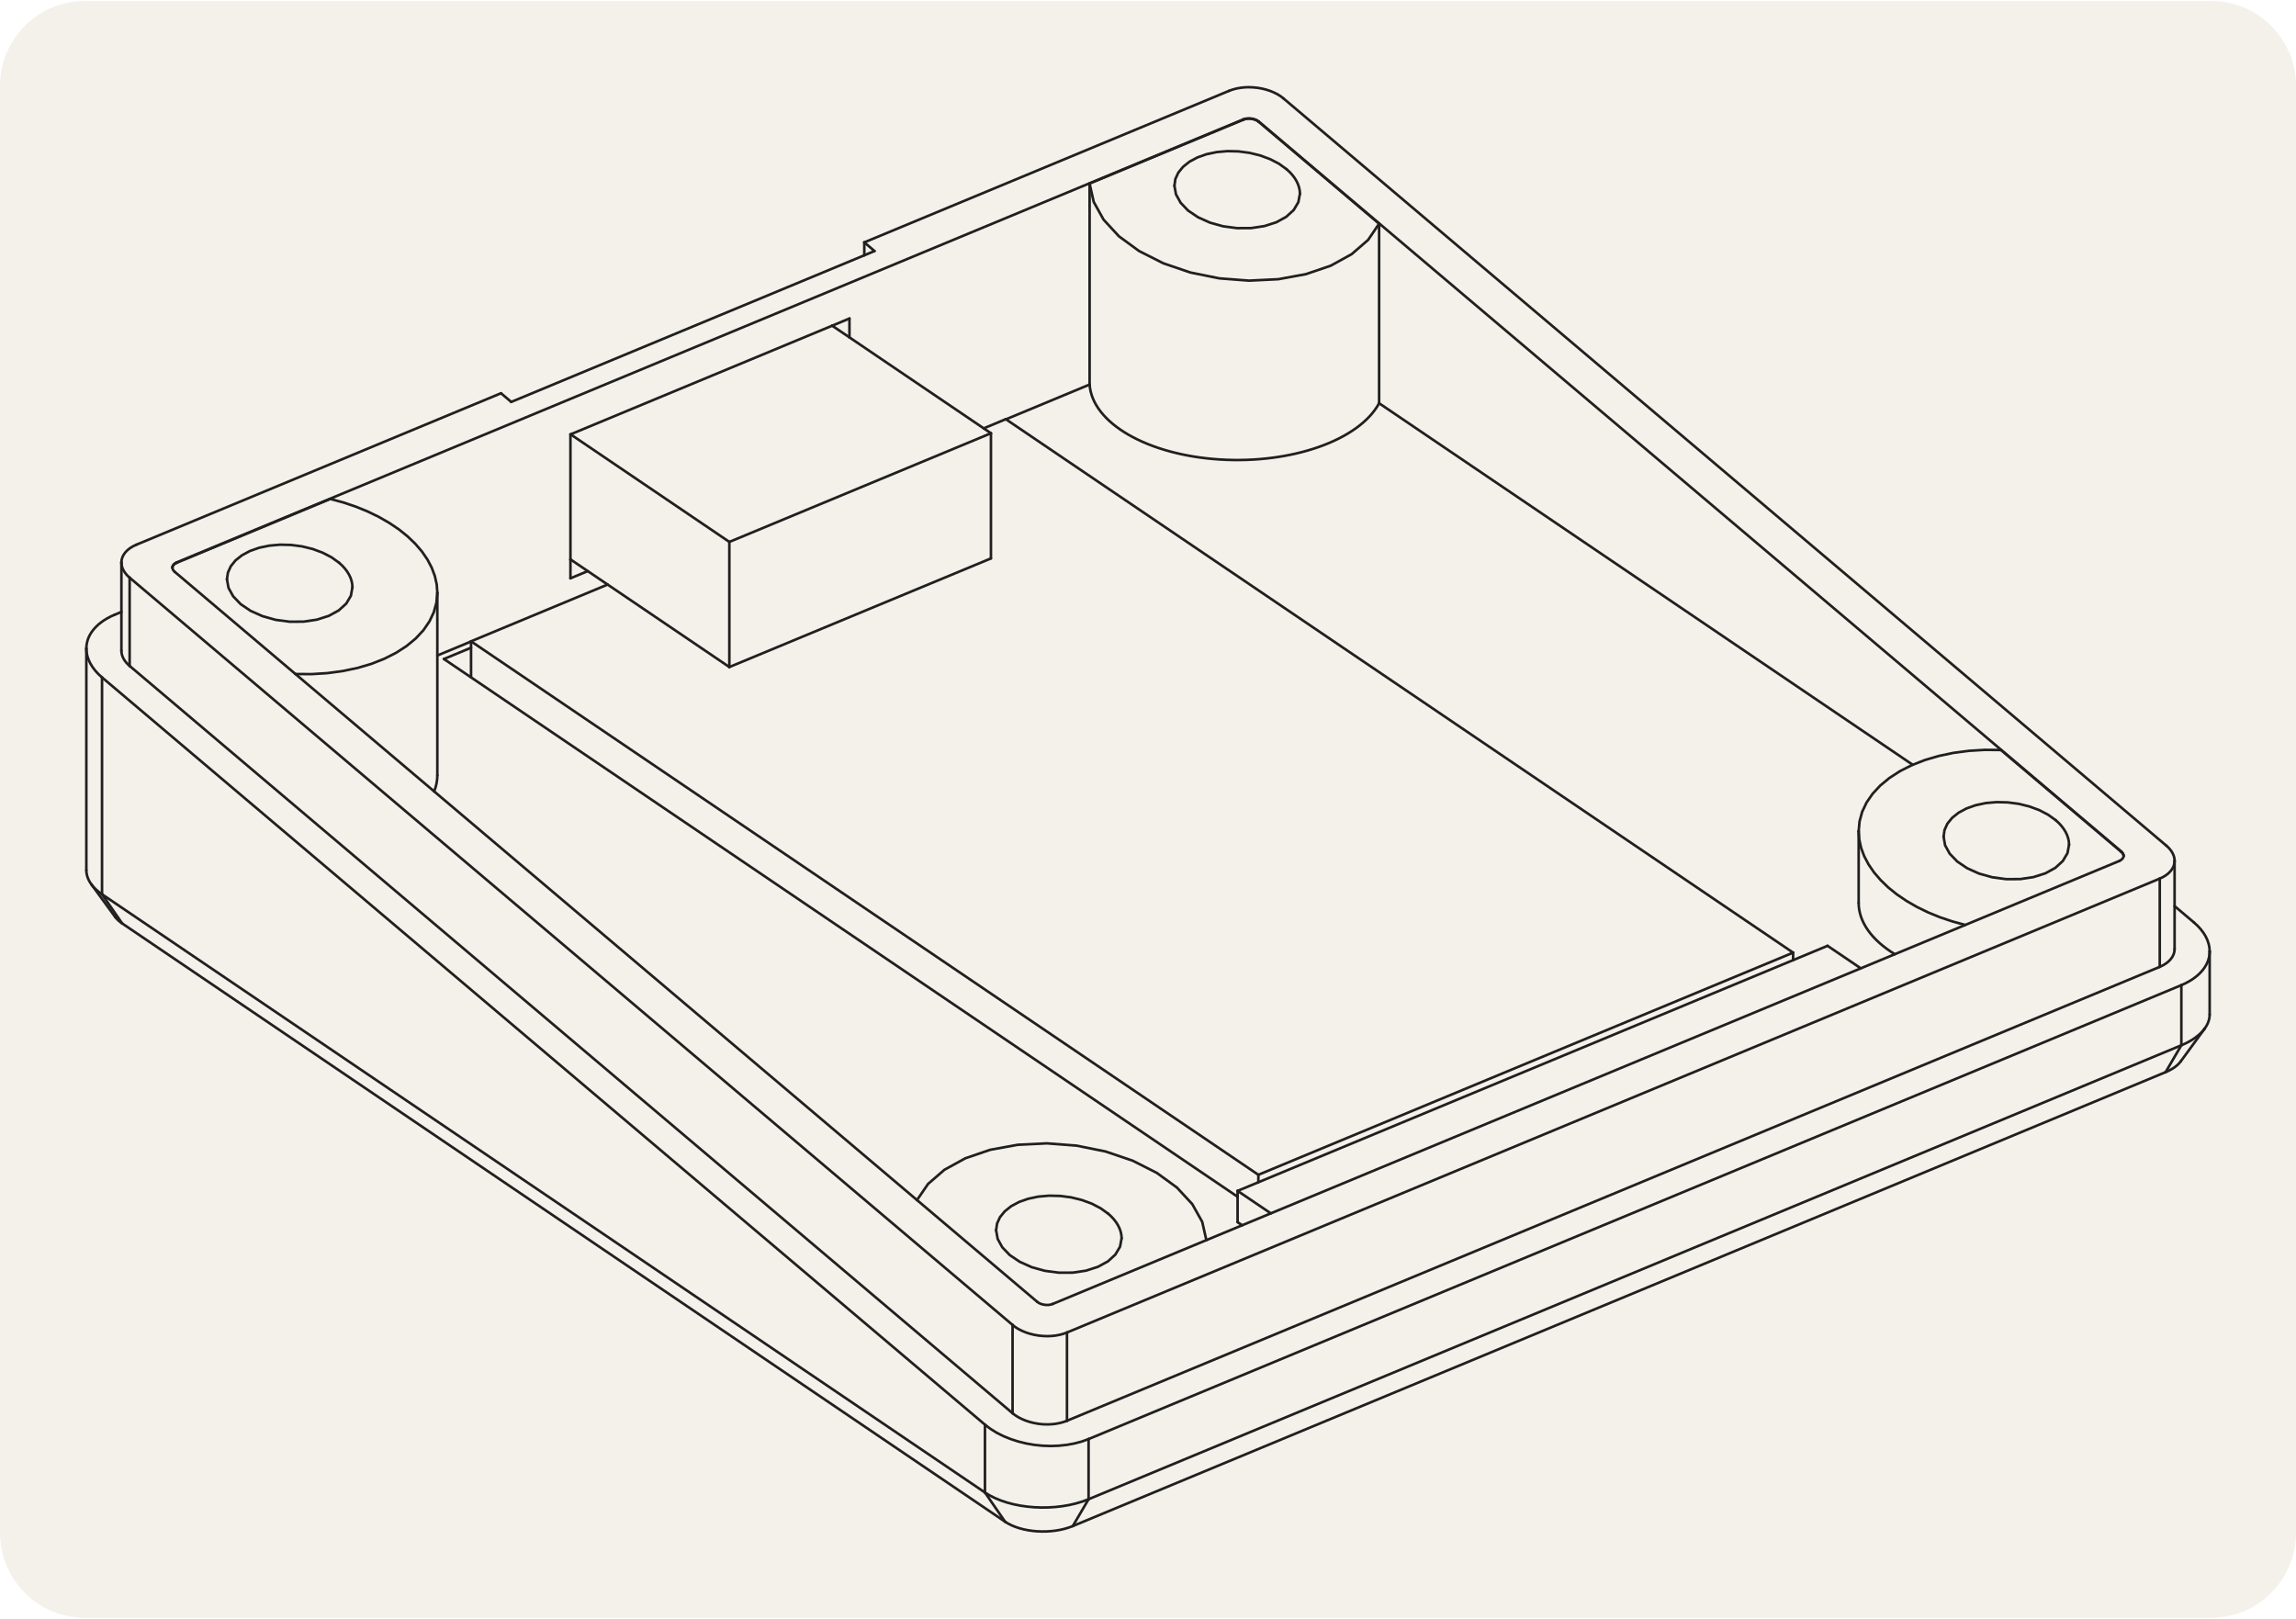
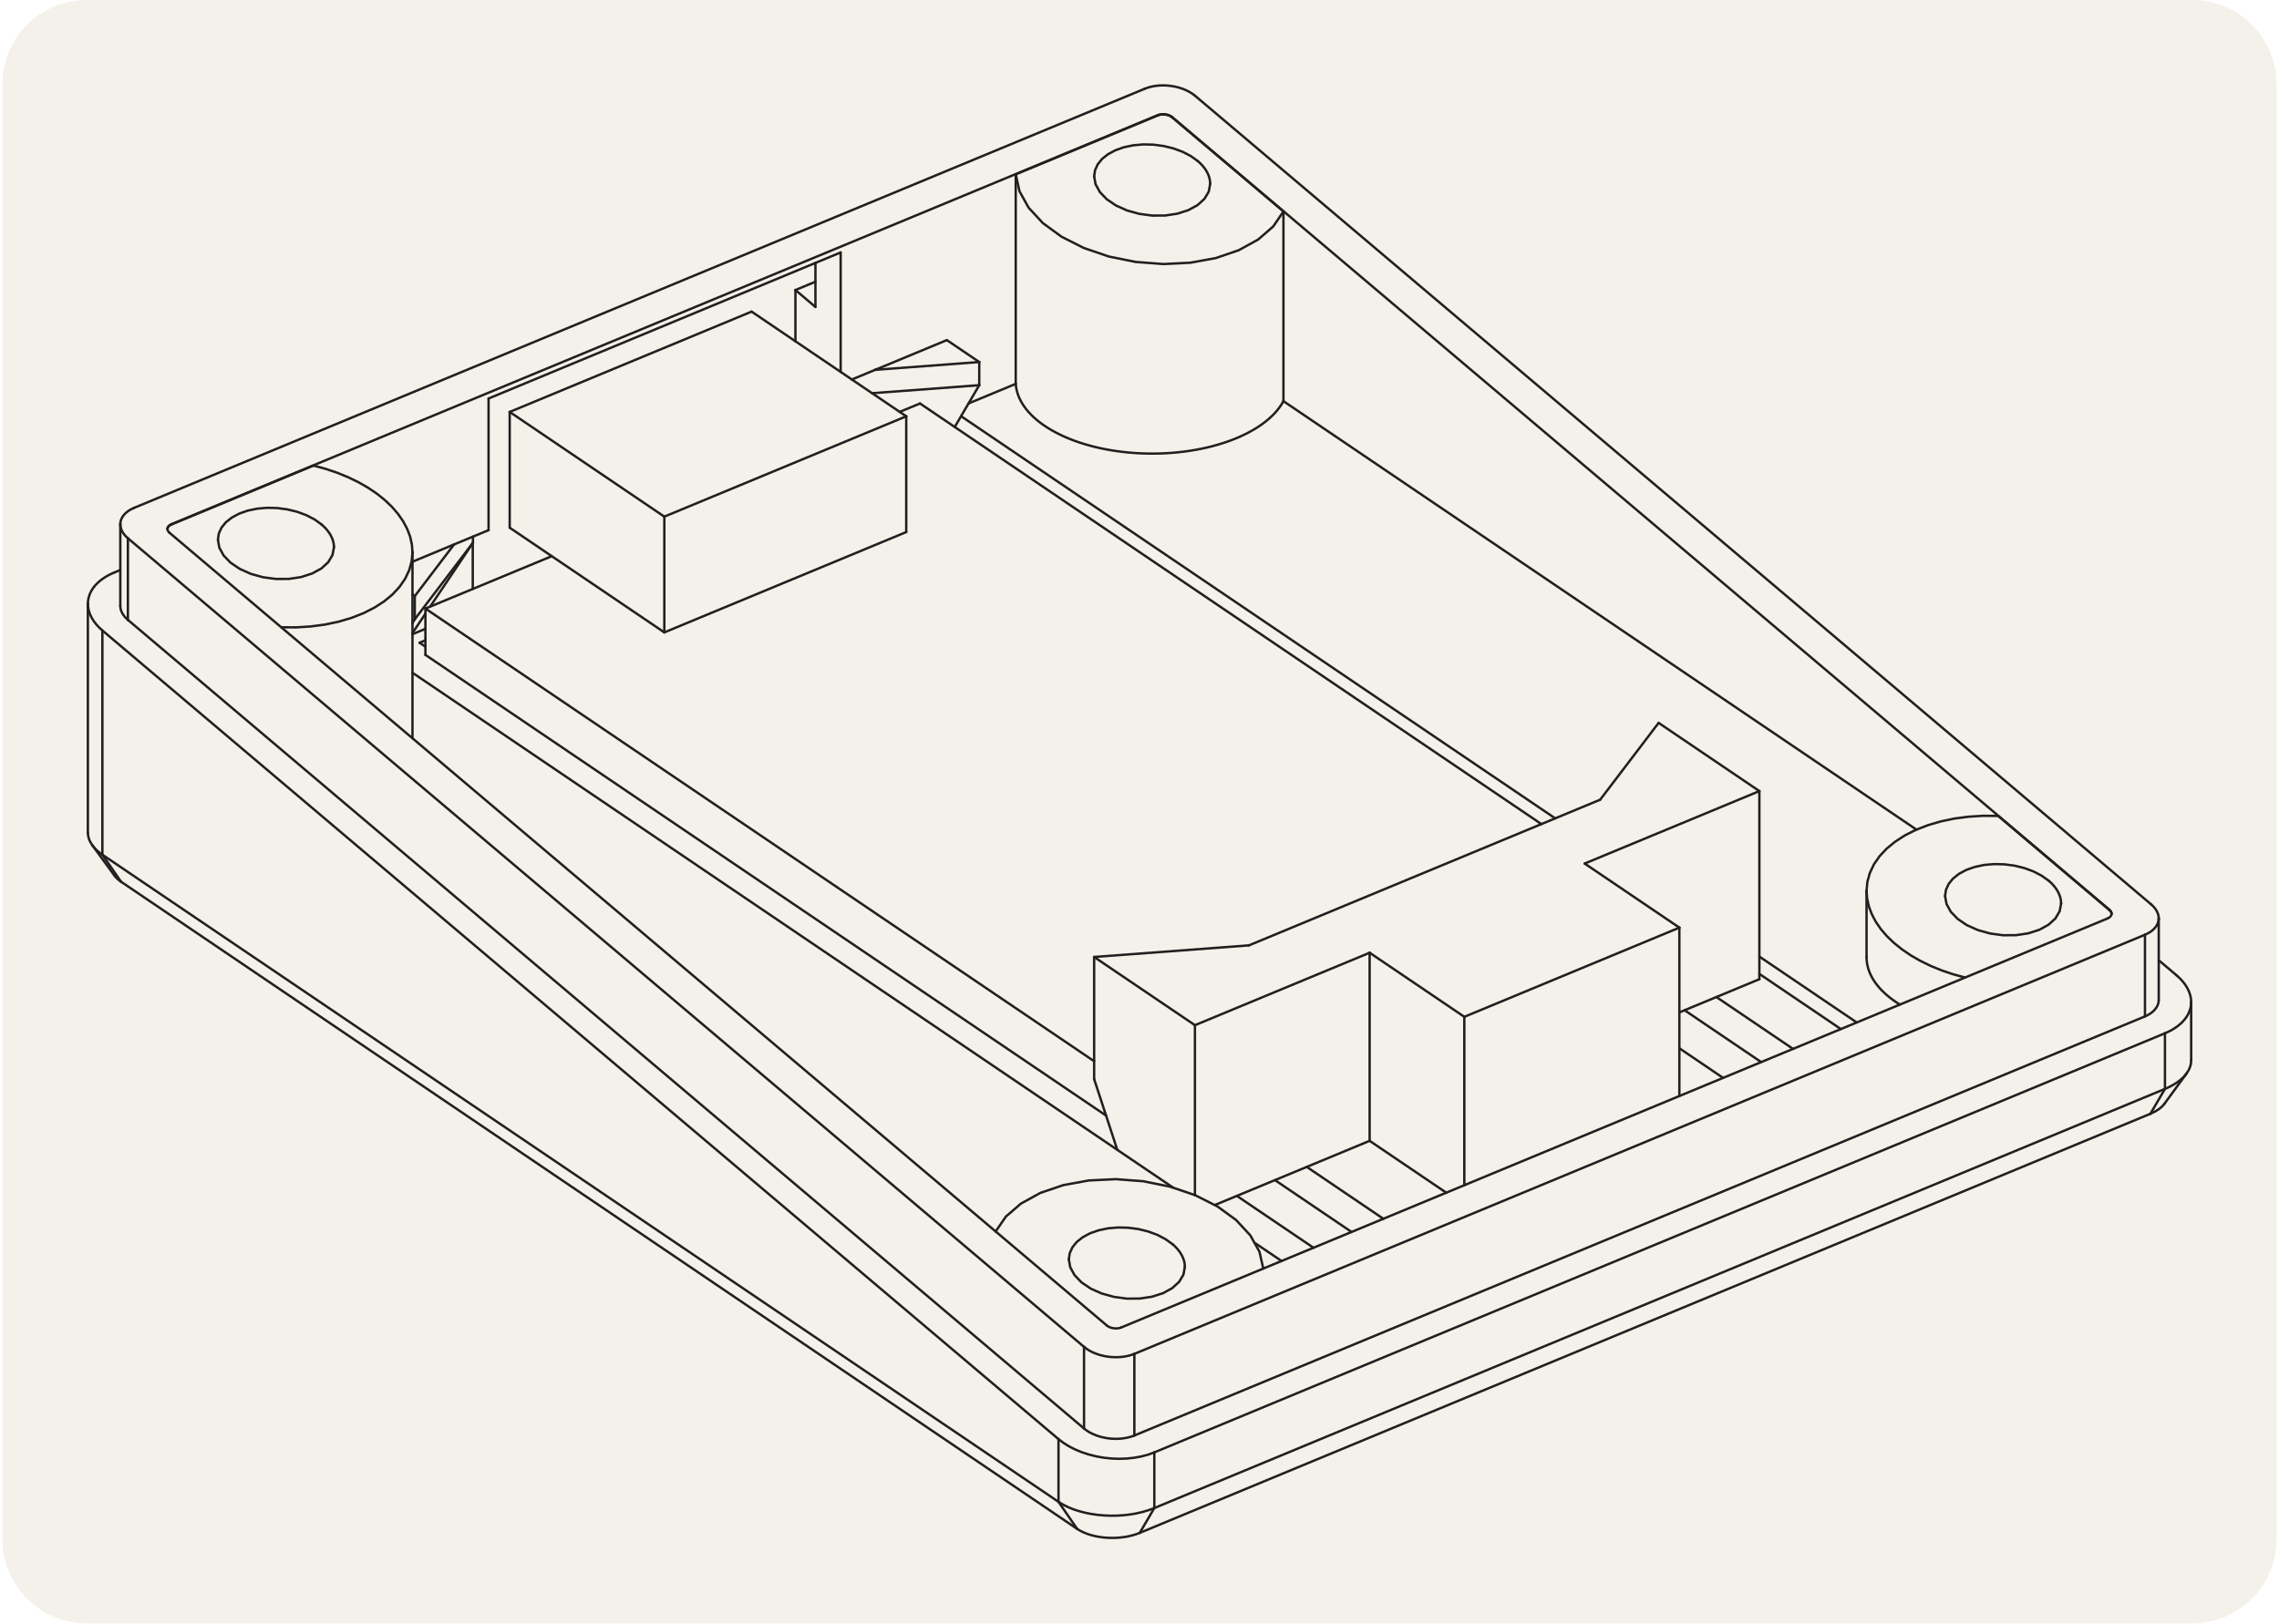
- <svg xmlns="http://www.w3.org/2000/svg" width="373px" height="263px" viewBox="-30.128 -22.723 62.202 43.809" version="1.1">
-   <rect x="-30.128" y="-22.723" width="62.202" height="43.809" rx="2.304" fill="#f4f1ea" />
+ <svg xmlns="http://www.w3.org/2000/svg" width="400px" height="285px" viewBox="-32.306 -24.75 66.624 47.571" version="1.1">
+   <rect x="-32.306" y="-24.75" width="66.624" height="47.571" rx="2.468" fill="#f4f1ea" />
  <g transform="scale(1,-1)" stroke-linecap="round">
    <g fill="none" stroke="rgb(32,32,32)" stroke-width="0.07" id="visible">
-       <line x1="-0.637" y1="-17.872" x2="28.968" y2="-5.573" />
-       <line x1="-0.637" y1="-16.242" x2="28.968" y2="-3.944" />
-       <path d="M 28.968,-5.573 A 2.0,1.061 1.8761031566954397e-15 0,1 29.6,-5.121" />
-       <path d="M 29.6,-5.121 A 2.0,1.061 1.8761031566954397e-15 0,1 29.735,-4.738" />
-       <path d="M 28.968,-3.944 Q 29.018,-3.921 29.068,-3.899 Q 29.163,-3.852 29.249,-3.798 Q 29.332,-3.742 29.405,-3.681 Q 29.475,-3.619 29.533,-3.552 Q 29.56,-3.517 29.586,-3.483 Q 29.609,-3.447 29.631,-3.411 Q 29.65,-3.375 29.669,-3.338 Q 29.683,-3.3 29.698,-3.262 Q 29.708,-3.224 29.719,-3.185 Q 29.725,-3.146 29.731,-3.107 Q 29.733,-3.068 29.735,-3.028" />
-       <path d="M 29.735,-3.028 C 29.736,-2.757 29.584,-2.477 29.31,-2.246" />
-       <line x1="-1.064" y1="-18.599" x2="28.541" y2="-6.301" />
-       <line x1="-27.364" y1="4.394" x2="-3.444" y2="-15.852" />
-       <path d="M -27.022,6.092 Q -27.072,6.07 -27.122,6.048 Q -27.217,6 -27.303,5.946 Q -27.386,5.891 -27.459,5.83 Q -27.529,5.767 -27.587,5.7 Q -27.614,5.666 -27.64,5.631 Q -27.663,5.596 -27.685,5.56 Q -27.704,5.523 -27.723,5.486 Q -27.737,5.449 -27.752,5.411 Q -27.762,5.372 -27.772,5.334 Q -27.779,5.295 -27.785,5.256 Q -27.787,5.216 -27.789,5.177" />
-       <path d="M -27.789,5.177 C -27.79,4.905 -27.638,4.625 -27.364,4.394" />
-       <line x1="-26.839" y1="6.168" x2="-27.022" y2="6.092" />
-       <path d="M -26.839,5.116 C -26.839,4.973 -26.76,4.826 -26.616,4.705" />
-       <line x1="-2.696" y1="-15.542" x2="-26.616" y2="4.705" />
-       <path d="M -2.696,-15.542 L -2.619,-15.601 L -2.532,-15.655 L -2.436,-15.703 L -2.334,-15.745 L -2.225,-15.78 L -2.112,-15.808 L -1.997,-15.828 L -1.879,-15.841 L -1.761,-15.845 L -1.645,-15.841 L -1.532,-15.829 L -1.423,-15.809 L -1.319,-15.781 L -1.222,-15.746" />
-       <line x1="28.383" y1="-3.448" x2="-1.222" y2="-15.746" />
-       <path d="M 28.383,-3.448 C 28.634,-3.344 28.787,-3.162 28.785,-2.967" />
-       <line x1="29.31" y1="-2.246" x2="28.785" y2="-1.802" />
-       <path d="M -3.444,-15.852 L -3.296,-15.965 L -3.131,-16.068 L -2.949,-16.16 L -2.753,-16.24 L -2.547,-16.307 L -2.332,-16.36 L -2.111,-16.399 L -1.887,-16.422 L -1.663,-16.43 L -1.442,-16.422 L -1.226,-16.399 L -1.018,-16.361 L -0.821,-16.309 L -0.637,-16.242" />
-       <path d="M -3.444,-17.69 A 2.0,1.061 1.8761031566954397e-15 0,1 -0.637,-17.872" />
-       <path d="M 28.541,-6.301 A 1.307,0.694 1.8761031566954397e-15 0,1 28.954,-6.006" />
-       <path d="M -2.899,-18.481 A 1.307,0.694 1.8761031566954397e-15 0,1 -1.064,-18.599" />
-       <line x1="-26.818" y1="-2.272" x2="-2.899" y2="-18.481" />
-       <path d="M -27.008,-2.096 A 1.307,0.694 1.8761031566954397e-15 0,1 -26.818,-2.272" />
-       <line x1="-27.364" y1="-1.482" x2="-3.444" y2="-17.69" />
-       <path d="M -27.789,-0.828 A 2.0,1.061 1.8761031566954397e-15 0,1 -27.654,-1.211" />
-       <path d="M -27.654,-1.211 A 2.0,1.061 1.8761031566954397e-15 0,1 -27.364,-1.482" />
-       <line x1="-16.278" y1="11.858" x2="-16.555" y2="12.093" />
-       <line x1="-16.555" y1="12.093" x2="-26.437" y2="7.988" />
-       <path d="M -26.437,7.988 C -26.688,7.884 -26.84,7.702 -26.839,7.507" />
-       <path d="M -26.839,7.507 C -26.839,7.365 -26.76,7.218 -26.616,7.096" />
-       <line x1="-26.616" y1="7.096" x2="-2.696" y2="-13.15" />
-       <path d="M -2.696,-13.15 L -2.619,-13.21 L -2.532,-13.264 L -2.436,-13.312 L -2.334,-13.354 L -2.225,-13.389 L -2.112,-13.417 L -1.997,-13.437 L -1.879,-13.449 L -1.761,-13.454 L -1.645,-13.45 L -1.532,-13.438 L -1.423,-13.418 L -1.319,-13.39 L -1.222,-13.355" />
-       <line x1="-1.222" y1="-13.355" x2="28.383" y2="-1.057" />
-       <path d="M 28.383,-1.057 C 28.634,-0.953 28.787,-0.771 28.785,-0.576" />
-       <path d="M 28.785,-0.576 C 28.786,-0.434 28.706,-0.287 28.562,-0.165" />
-       <line x1="28.562" y1="-0.165" x2="4.643" y2="20.081" />
-       <path d="M 4.643,20.081 L 4.565,20.141 L 4.478,20.195 L 4.382,20.243 L 4.28,20.285 L 4.171,20.32 L 4.059,20.348 L 3.943,20.368 L 3.825,20.38 L 3.708,20.385 L 3.591,20.381 L 3.478,20.369 L 3.369,20.349 L 3.265,20.321 L 3.168,20.286" />
-       <line x1="-6.713" y1="15.831" x2="-6.713" y2="16.181" />
-       <line x1="3.168" y1="20.286" x2="-6.713" y2="16.181" />
-       <line x1="-6.436" y1="15.946" x2="-6.713" y2="16.181" />
-       <line x1="-6.436" y1="15.946" x2="-16.278" y2="11.858" />
-       <line x1="-14.667" y1="7.587" x2="-14.674" y2="7.585" />
-       <line x1="-7.577" y1="13.919" x2="-7.577" y2="13.926" />
-       <line x1="-1.608" y1="-12.581" x2="27.289" y2="-0.578" />
-       <path d="M -2.029,-12.523 C -1.933,-12.608 -1.732,-12.636 -1.608,-12.581" />
-       <path d="M 27.289,-0.578 C 27.36,-0.548 27.404,-0.496 27.404,-0.44" />
-       <path d="M 27.404,-0.44 Q 27.403,-0.377 27.34,-0.323" />
-       <line x1="-25.394" y1="7.254" x2="-2.029" y2="-12.523" />
-       <line x1="27.34" y1="-0.323" x2="3.975" y2="19.454" />
-       <path d="M -25.342,7.509 C -25.414,7.479 -25.458,7.427 -25.457,7.371" />
-       <path d="M -25.457,7.371 Q -25.456,7.308 -25.394,7.254" />
-       <path d="M 3.975,19.454 C 3.879,19.539 3.678,19.567 3.554,19.512" />
-       <line x1="3.554" y1="19.512" x2="-25.342" y2="7.509" />
-       <line x1="-14.674" y1="7.079" x2="-14.674" y2="10.978" />
-       <line x1="-14.205" y1="7.274" x2="-14.674" y2="7.079" />
-       <line x1="-7.115" y1="14.118" x2="-14.674" y2="10.978" />
-       <line x1="-7.115" y1="13.606" x2="-7.115" y2="14.118" />
-       <line x1="27.34" y1="-0.323" x2="27.34" y2="-0.332" />
-       <path d="M 27.404,-0.445 Q 27.4,-0.384 27.34,-0.332" />
-       <line x1="27.34" y1="-0.332" x2="24.081" y2="2.427" />
-       <line x1="21.69" y1="2.027" x2="7.234" y2="11.822" />
-       <line x1="7.234" y1="11.822" x2="7.234" y2="16.687" />
-       <line x1="7.234" y1="16.687" x2="3.975" y2="19.446" />
-       <line x1="3.975" y1="19.454" x2="3.975" y2="19.446" />
-       <path d="M -25.342,7.5 C -25.412,7.471 -25.456,7.421 -25.457,7.367" />
-       <line x1="-25.342" y1="7.509" x2="-25.342" y2="7.5" />
-       <line x1="3.554" y1="19.512" x2="3.554" y2="19.504" />
-       <path d="M 3.975,19.446 C 3.879,19.53 3.678,19.558 3.554,19.504" />
-       <line x1="3.554" y1="19.504" x2="-0.609" y2="17.775" />
-       <line x1="-0.609" y1="12.329" x2="-0.609" y2="17.775" />
-       <line x1="-21.18" y1="9.229" x2="-25.342" y2="7.5" />
-       <line x1="-0.609" y1="12.329" x2="-2.875" y2="11.387" />
-       <line x1="-17.367" y1="5.367" x2="-18.28" y2="4.988" />
-       <path d="M -0.104,-10.137 L -0.309,-9.99 L -0.55,-9.864 L -0.819,-9.765 L -1.107,-9.694 L -1.405,-9.655 L -1.705,-9.648 L -1.997,-9.673 L -2.271,-9.731 L -2.519,-9.818 L -2.734,-9.933 L -2.908,-10.072 L -3.037,-10.23 L -3.116,-10.403 L -3.142,-10.584" />
-       <path d="M -3.142,-10.584 L -3.1,-10.819 L -2.974,-11.047 L -2.772,-11.257 L -2.502,-11.439 L -2.18,-11.584 L -1.821,-11.684 L -1.442,-11.734 L -1.064,-11.733 L -0.705,-11.679 L -0.383,-11.575 L -0.113,-11.428 L 0.089,-11.243 L 0.215,-11.031 L 0.258,-10.802" />
-       <path d="M 0.258,-10.802 C 0.258,-10.572 0.129,-10.334 -0.104,-10.137" />
-       <path d="M 25.564,0.526 L 25.359,0.673 L 25.118,0.799 L 24.849,0.898 L 24.561,0.969 L 24.263,1.008 L 23.963,1.015 L 23.671,0.99 L 23.397,0.932 L 23.149,0.844 L 22.934,0.729 L 22.76,0.591 L 22.631,0.433 L 22.552,0.26 L 22.526,0.079" />
-       <path d="M 22.526,0.079 L 22.568,-0.156 L 22.694,-0.384 L 22.897,-0.594 L 23.166,-0.776 L 23.488,-0.921 L 23.847,-1.021 L 24.226,-1.072 L 24.604,-1.07 L 24.963,-1.016 L 25.286,-0.913 L 25.555,-0.765 L 25.757,-0.58 L 25.883,-0.368 L 25.926,-0.139" />
-       <path d="M 25.926,-0.139 C 25.926,0.091 25.797,0.329 25.564,0.526" />
-       <path d="M -20.941,7.5 L -21.146,7.648 L -21.387,7.773 L -21.656,7.873 L -21.944,7.944 L -22.243,7.983 L -22.542,7.99 L -22.834,7.964 L -23.108,7.907 L -23.357,7.819 L -23.571,7.704 L -23.746,7.566 L -23.874,7.408 L -23.953,7.235 L -23.98,7.053" />
-       <path d="M -23.98,7.053 L -23.937,6.819 L -23.811,6.591 L -23.609,6.38 L -23.34,6.198 L -23.017,6.054 L -22.658,5.953 L -22.28,5.903 L -21.901,5.905 L -21.542,5.959 L -21.22,6.062 L -20.95,6.21 L -20.748,6.394 L -20.622,6.606 L -20.58,6.835" />
-       <path d="M -20.58,6.835 C -20.579,7.066 -20.709,7.304 -20.941,7.5" />
-       <path d="M 4.727,18.163 L 4.522,18.311 L 4.281,18.436 L 4.012,18.536 L 3.724,18.606 L 3.426,18.646 L 3.126,18.653 L 2.834,18.627 L 2.56,18.57 L 2.312,18.482 L 2.097,18.367 L 1.923,18.228 L 1.794,18.07 L 1.715,17.898 L 1.689,17.716" />
-       <path d="M 1.689,17.716 L 1.731,17.482 L 1.857,17.254 L 2.059,17.043 L 2.329,16.861 L 2.651,16.716 L 3.01,16.616 L 3.389,16.566 L 3.767,16.568 L 4.126,16.622 L 4.449,16.725 L 4.718,16.873 L 4.92,17.057 L 5.046,17.269 L 5.089,17.498" />
-       <path d="M 5.089,17.498 C 5.089,17.729 4.96,17.967 4.727,18.163" />
-       <path d="M 2.554,-10.852 L 2.442,-10.357 L 2.172,-9.876 L 1.756,-9.427 L 1.211,-9.03 L 0.558,-8.7 L -0.176,-8.451 L -0.961,-8.292 L -1.765,-8.23 L -2.556,-8.269 L -3.303,-8.405 L -3.974,-8.634 L -4.542,-8.946 L -4.985,-9.329 L -5.285,-9.767" />
-       <path d="M -18.366,1.305 A 4.0,2.122 1.8761031566954397e-15 0,1 -18.28,1.743" />
-       <path d="M -0.609,12.329 A 4.0,2.122 1.8761031566954397e-15 0,1 7.234,11.822" />
-       <path d="M 20.226,-1.714 A 4.0,2.122 1.8761031566954397e-15 0,1 21.205,-3.105" />
-       <line x1="-17.367" y1="5.198" x2="-18.102" y2="4.893" />
-       <line x1="3.4" y1="-9.677" x2="-18.102" y2="4.893" />
-       <line x1="3.524" y1="-10.45" x2="3.4" y2="-10.365" />
-       <path d="M 24.081,2.427 L 23.644,2.431 L 23.215,2.405 L 22.797,2.35 L 22.397,2.266 L 22.019,2.155 L 21.667,2.017 L 21.346,1.855 L 21.06,1.67 L 20.812,1.465 L 20.604,1.242 L 20.44,1.004 L 20.321,0.753 L 20.25,0.493 L 20.226,0.226" />
-       <path d="M 20.226,0.226 L 20.243,-8.3e-05 L 20.293,-0.227 L 20.377,-0.452 L 20.494,-0.673 L 20.642,-0.889 L 20.821,-1.097 L 21.028,-1.297 L 21.262,-1.486 L 21.522,-1.662 L 21.804,-1.825 L 22.107,-1.973 L 22.428,-2.104 L 22.764,-2.217 L 23.113,-2.312" />
-       <path d="M -22.124,4.486 L -21.688,4.483 L -21.26,4.51 L -20.844,4.566 L -20.444,4.65 L -20.067,4.761 L -19.717,4.899 L -19.397,5.061 L -19.111,5.246 L -18.863,5.451 L -18.657,5.673 L -18.493,5.912 L -18.375,6.162 L -18.304,6.422 L -18.28,6.688" />
-       <path d="M -18.28,6.688 L -18.297,6.915 L -18.348,7.142 L -18.432,7.367 L -18.549,7.589 L -18.698,7.806 L -18.878,8.015 L -19.086,8.215 L -19.321,8.404 L -19.582,8.58 L -19.866,8.743 L -20.17,8.891 L -20.492,9.022 L -20.83,9.135 L -21.18,9.229" />
-       <path d="M -0.609,17.775 L -0.498,17.278 L -0.23,16.796 L 0.185,16.346 L 0.73,15.947 L 1.384,15.616 L 2.119,15.365 L 2.905,15.206 L 3.711,15.144 L 4.504,15.183 L 5.252,15.32 L 5.924,15.549 L 6.493,15.863 L 6.936,16.247 L 7.234,16.687" />
-       <line x1="3.4" y1="-10.365" x2="3.4" y2="-9.518" />
-       <line x1="3.4" y1="-9.518" x2="19.383" y2="-2.878" />
-       <line x1="20.283" y1="-3.488" x2="19.383" y2="-2.878" />
-       <line x1="4.3" y1="-10.127" x2="3.4" y2="-9.518" />
-       <line x1="3.963" y1="-9.284" x2="3.963" y2="-9.082" />
-       <line x1="3.963" y1="-9.082" x2="-17.367" y2="5.372" />
-       <line x1="-17.367" y1="4.396" x2="-17.367" y2="5.372" />
-       <line x1="18.45" y1="-3.266" x2="18.45" y2="-3.063" />
-       <line x1="18.45" y1="-3.063" x2="-2.88" y2="11.391" />
-       <line x1="3.963" y1="-9.082" x2="18.45" y2="-3.063" />
-       <line x1="-17.367" y1="5.372" x2="-13.667" y2="6.91" />
-       <line x1="-3.478" y1="11.142" x2="-2.88" y2="11.391" />
-       <line x1="-10.369" y1="4.675" x2="-10.369" y2="8.065" />
-       <line x1="-10.369" y1="8.065" x2="-14.67" y2="10.98" />
-       <line x1="-10.369" y1="4.675" x2="-14.674" y2="7.592" />
-       <line x1="-3.282" y1="7.618" x2="-3.282" y2="11.009" />
-       <line x1="-3.282" y1="11.009" x2="-7.584" y2="13.924" />
-       <line x1="-10.369" y1="4.675" x2="-3.282" y2="7.618" />
-       <line x1="-10.369" y1="8.065" x2="-3.282" y2="11.009" />
-       <line x1="28.968" y1="-5.573" x2="28.968" y2="-3.944" />
-       <line x1="-0.637" y1="-17.872" x2="-0.637" y2="-16.242" />
-       <line x1="-1.064" y1="-18.599" x2="-0.637" y2="-17.872" />
-       <line x1="28.541" y1="-6.301" x2="28.968" y2="-5.573" />
-       <line x1="-3.444" y1="-17.69" x2="-3.444" y2="-15.852" />
-       <line x1="-2.899" y1="-18.481" x2="-3.444" y2="-17.69" />
-       <line x1="-27.364" y1="-1.482" x2="-27.364" y2="4.394" />
-       <line x1="-26.616" y1="4.705" x2="-26.616" y2="7.096" />
-       <line x1="-2.696" y1="-15.542" x2="-2.696" y2="-13.15" />
-       <line x1="-1.222" y1="-15.746" x2="-1.222" y2="-13.355" />
-       <line x1="28.383" y1="-3.448" x2="28.383" y2="-1.057" />
-       <line x1="-26.818" y1="-2.272" x2="-27.364" y2="-1.482" />
-       <line x1="29.735" y1="-4.738" x2="29.735" y2="-3.028" />
-       <line x1="28.954" y1="-6.006" x2="29.6" y2="-5.121" />
-       <line x1="-27.789" y1="-0.828" x2="-27.789" y2="5.177" />
-       <line x1="-26.839" y1="5.116" x2="-26.839" y2="7.507" />
-       <line x1="28.785" y1="-2.967" x2="28.785" y2="-0.576" />
-       <line x1="-27.008" y1="-2.096" x2="-27.654" y2="-1.211" />
-       <line x1="20.226" y1="-1.714" x2="20.226" y2="0.226" />
-       <line x1="-18.28" y1="1.743" x2="-18.28" y2="6.688" />
+       <line x1="1.44" y1="-19.443" x2="31.048" y2="-7.16" />
+       <line x1="1.44" y1="-17.812" x2="31.048" y2="-5.53" />
+       <path d="M 31.048,-7.16 A 2.0,1.06 0.0 0,1 31.681,-6.708" />
+       <path d="M 31.681,-6.708 A 2.0,1.06 0.0 0,1 31.816,-6.326" />
+       <path d="M 31.048,-5.53 Q 31.149,-5.487 31.242,-5.437 Q 31.331,-5.385 31.411,-5.328 Q 31.487,-5.269 31.553,-5.205 Q 31.583,-5.172 31.614,-5.138 Q 31.64,-5.104 31.667,-5.07 Q 31.689,-5.034 31.712,-4.998 Q 31.73,-4.961 31.749,-4.925 Q 31.763,-4.887 31.778,-4.849 Q 31.788,-4.811 31.799,-4.772 Q 31.805,-4.733 31.811,-4.694 Q 31.814,-4.655 31.816,-4.615" />
+       <path d="M 31.816,-4.615 C 31.816,-4.344 31.664,-4.065 31.391,-3.834" />
+       <line x1="1.013" y1="-20.171" x2="30.621" y2="-7.889" />
+       <line x1="-29.378" y1="6.274" x2="-1.367" y2="-17.423" />
+       <path d="M -29.036,7.97 Q -29.085,7.948 -29.135,7.926 Q -29.231,7.878 -29.317,7.824 Q -29.4,7.769 -29.473,7.708 Q -29.543,7.646 -29.601,7.579 Q -29.628,7.544 -29.654,7.51 Q -29.677,7.474 -29.699,7.438 Q -29.718,7.401 -29.736,7.365 Q -29.751,7.327 -29.765,7.289 Q -29.776,7.251 -29.786,7.213 Q -29.793,7.173 -29.799,7.134 Q -29.801,7.095 -29.803,7.056" />
+       <path d="M -29.803,7.056 C -29.803,6.784 -29.651,6.505 -29.378,6.274" />
+       <line x1="-28.853" y1="8.046" x2="-29.036" y2="7.97" />
+       <path d="M -28.853,6.995 C -28.853,6.852 -28.773,6.705 -28.63,6.584" />
+       <line x1="-0.619" y1="-17.112" x2="-28.63" y2="6.584" />
+       <path d="M -0.619,-17.112 L -0.542,-17.171 L -0.455,-17.226 L -0.359,-17.274 L -0.257,-17.316 L -0.148,-17.351 L -0.035,-17.379 L 0.08,-17.399 L 0.198,-17.411 L 0.316,-17.415 L 0.432,-17.411 L 0.545,-17.399 L 0.654,-17.379 L 0.758,-17.352 L 0.855,-17.317" />
+       <line x1="30.463" y1="-5.035" x2="0.855" y2="-17.317" />
+       <path d="M 30.463,-5.035 C 30.714,-4.931 30.867,-4.749 30.866,-4.554" />
+       <line x1="-8.488" y1="15.755" x2="-9.074" y2="16.251" />
+       <line x1="-8.488" y1="16.494" x2="-9.074" y2="16.251" />
+       <line x1="31.391" y1="-3.834" x2="30.866" y2="-3.39" />
+       <path d="M -1.367,-17.423 L -1.219,-17.535 L -1.054,-17.638 L -0.872,-17.73 L -0.677,-17.81 L -0.47,-17.877 L -0.255,-17.93 L -0.034,-17.969 L 0.189,-17.992 L 0.413,-18 L 0.635,-17.992 L 0.851,-17.969 L 1.059,-17.931 L 1.256,-17.879 L 1.44,-17.812" />
+       <path d="M -1.367,-19.261 A 2.0,1.06 0.0 0,1 1.44,-19.443" />
+       <path d="M 30.621,-7.889 A 1.307,0.693 0.0 0,1 31.035,-7.593" />
+       <path d="M -0.822,-20.053 A 1.307,0.693 0.0 0,1 1.013,-20.171" />
+       <line x1="-28.832" y1="-1.088" x2="-0.822" y2="-20.053" />
+       <path d="M -29.022,-0.911 A 1.307,0.693 0.0 0,1 -28.832,-1.088" />
+       <line x1="-29.378" y1="-0.297" x2="-1.367" y2="-19.261" />
+       <path d="M -29.803,0.357 A 2.0,1.06 0.0 0,1 -29.668,-0.026" />
+       <path d="M -29.668,-0.026 A 2.0,1.06 0.0 0,1 -29.378,-0.297" />
+       <line x1="-9.074" y1="14.748" x2="-9.074" y2="16.251" />
+       <line x1="-18.527" y1="8.835" x2="-18.527" y2="7.491" />
+       <line x1="-18.521" y1="8.845" x2="-18.527" y2="8.835" />
+       <line x1="-18.521" y1="9.025" x2="-18.521" y2="8.845" />
+       <line x1="-18.064" y1="9.214" x2="-18.064" y2="13.072" />
+       <line x1="1.158" y1="22.149" x2="-28.45" y2="9.867" />
+       <line x1="-8.488" y1="15.755" x2="-8.488" y2="17.045" />
+       <path d="M -28.45,9.867 C -28.702,9.764 -28.854,9.582 -28.853,9.387" />
+       <path d="M -28.853,9.387 C -28.853,9.244 -28.773,9.098 -28.63,8.976" />
+       <line x1="-28.63" y1="8.976" x2="-0.619" y2="-14.72" />
+       <path d="M -0.619,-14.72 L -0.542,-14.779 L -0.455,-14.833 L -0.359,-14.882 L -0.257,-14.924 L -0.148,-14.959 L -0.035,-14.987 L 0.08,-15.007 L 0.198,-15.019 L 0.316,-15.023 L 0.432,-15.019 L 0.545,-15.007 L 0.654,-14.987 L 0.758,-14.959 L 0.855,-14.925" />
+       <line x1="0.855" y1="-14.925" x2="30.463" y2="-2.642" />
+       <path d="M 30.463,-2.642 C 30.714,-2.539 30.867,-2.357 30.866,-2.162" />
+       <path d="M 30.866,-2.162 C 30.866,-2.02 30.786,-1.873 30.643,-1.752" />
+       <line x1="30.643" y1="-1.752" x2="2.632" y2="21.945" />
+       <path d="M 2.632,21.945 L 2.554,22.004 L 2.467,22.058 L 2.372,22.106 L 2.269,22.148 L 2.161,22.183 L 2.048,22.211 L 1.932,22.231 L 1.815,22.244 L 1.697,22.248 L 1.581,22.244 L 1.467,22.232 L 1.358,22.212 L 1.255,22.184 L 1.158,22.149" />
+       <line x1="-7.749" y1="13.851" x2="-7.749" y2="17.352" />
+       <line x1="7.218" y1="-11.352" x2="4.974" y2="-9.833" />
+       <line x1="-20.085" y1="5.915" x2="-19.914" y2="5.986" />
+       <line x1="-20.293" y1="6.165" x2="-19.914" y2="6.323" />
+       <line x1="6.103" y1="-11.815" x2="3.858" y2="-10.295" />
+       <line x1="-19.914" y1="5.8" x2="-20.085" y2="5.915" />
+       <line x1="-20.293" y1="6.199" x2="-19.914" y2="6.766" />
+       <line x1="-19.775" y1="6.973" x2="-18.527" y2="8.835" />
+       <line x1="-20.226" y1="6.603" x2="-18.521" y2="8.845" />
+       <line x1="-20.293" y1="6.487" x2="-20.226" y2="6.603" />
+       <line x1="-19.075" y1="8.795" x2="-20.226" y2="7.281" />
+       <line x1="-20.226" y1="6.603" x2="-20.226" y2="7.281" />
+       <line x1="-18.064" y1="9.214" x2="-19.075" y2="8.795" />
+       <line x1="1.543" y1="21.376" x2="1.543" y2="21.368" />
+       <line x1="1.543" y1="21.368" x2="-2.62" y2="19.641" />
+       <line x1="-2.62" y1="13.501" x2="-2.62" y2="19.641" />
+       <line x1="-2.62" y1="13.501" x2="-4.003" y2="12.927" />
+       <line x1="-4.638" y1="14.783" x2="-6.738" y2="13.912" />
+       <line x1="-6.738" y1="13.912" x2="-7.421" y2="13.629" />
+       <line x1="-7.749" y1="17.352" x2="-18.064" y2="13.072" />
+       <line x1="-19.075" y1="8.795" x2="-20.293" y2="8.289" />
+       <line x1="-23.193" y1="11.107" x2="-27.356" y2="9.38" />
+       <line x1="-27.356" y1="9.388" x2="-27.356" y2="9.38" />
+       <line x1="1.543" y1="21.376" x2="-27.356" y2="9.388" />
+       <line x1="0.469" y1="-14.152" x2="29.369" y2="-2.164" />
+       <path d="M 29.369,-2.164 C 29.441,-2.134 29.484,-2.082 29.484,-2.026" />
+       <path d="M 29.484,-2.026 Q 29.483,-1.963 29.42,-1.909" />
+       <line x1="29.42" y1="-1.909" x2="1.964" y2="21.318" />
+       <path d="M 1.964,21.318 C 1.868,21.403 1.667,21.431 1.543,21.376" />
+       <path d="M -27.356,9.388 C -27.428,9.359 -27.472,9.307 -27.471,9.251" />
+       <path d="M -27.471,9.251 Q -27.47,9.188 -27.408,9.134" />
+       <line x1="-27.408" y1="9.134" x2="0.048" y2="-14.093" />
+       <path d="M 0.048,-14.093 C 0.144,-14.178 0.345,-14.206 0.469,-14.152" />
+       <line x1="19.219" y1="-6.374" x2="16.975" y2="-4.855" />
+       <line x1="17.907" y1="-4.468" x2="20.151" y2="-5.987" />
+       <line x1="21.552" y1="-5.406" x2="19.166" y2="-3.79" />
+       <line x1="-3.689" y1="13.462" x2="-6.828" y2="13.227" />
+       <line x1="-4.407" y1="12.237" x2="-3.689" y2="13.462" />
+       <line x1="-3.689" y1="13.462" x2="-3.689" y2="14.141" />
+       <line x1="-3.689" y1="14.141" x2="-6.738" y2="13.912" />
+       <line x1="18.103" y1="-6.837" x2="16.822" y2="-5.969" />
+       <line x1="8.15" y1="-10.966" x2="5.906" y2="-9.446" />
+       <line x1="5.167" y1="-12.203" x2="4.403" y2="-11.686" />
+       <line x1="1.982" y1="-10.047" x2="-20.293" y2="5.035" />
+       <line x1="-20.226" y1="7.281" x2="-20.293" y2="7.327" />
+       <path d="M 1.964,21.31 C 1.868,21.394 1.667,21.422 1.543,21.368" />
+       <line x1="1.964" y1="21.318" x2="1.964" y2="21.31" />
+       <path d="M -2.62,19.641 L -2.51,19.145 L -2.242,18.663 L -1.826,18.213 L -1.281,17.815 L -0.628,17.484 L 0.107,17.233 L 0.894,17.074 L 1.7,17.012 L 2.493,17.051 L 3.24,17.187 L 3.912,17.417 L 4.481,17.73 L 4.924,18.114 L 5.223,18.553" />
+       <line x1="5.223" y1="18.553" x2="1.964" y2="21.31" />
+       <path d="M 2.716,20.028 L 2.511,20.176 L 2.27,20.301 L 2.001,20.401 L 1.713,20.471 L 1.415,20.511 L 1.115,20.518 L 0.823,20.492 L 0.549,20.435 L 0.301,20.347 L 0.086,20.232 L -0.089,20.094 L -0.217,19.936 L -0.296,19.763 L -0.323,19.582" />
+       <path d="M -0.323,19.582 L -0.28,19.348 L -0.154,19.12 L 0.048,18.91 L 0.317,18.728 L 0.64,18.583 L 0.999,18.483 L 1.377,18.433 L 1.756,18.434 L 2.115,18.488 L 2.437,18.592 L 2.707,18.739 L 2.909,18.923 L 3.035,19.135 L 3.077,19.364" />
+       <path d="M 3.077,19.364 C 3.078,19.594 2.949,19.832 2.716,20.028" />
+       <line x1="5.223" y1="12.994" x2="5.223" y2="18.553" />
+       <path d="M -2.62,13.501 A 4.0,2.12 0.0 0,1 5.223,12.994" />
+       <line x1="23.768" y1="0.438" x2="5.223" y2="12.994" />
+       <path d="M 22.306,-3.301 A 4.0,2.12 0.0 0,1 23.282,-4.688" />
+       <line x1="22.018" y1="-5.213" x2="19.166" y2="-3.282" />
+       <line x1="13.185" y1="0.768" x2="-4.222" y2="12.554" />
+       <line x1="-3.689" y1="14.141" x2="-4.638" y2="14.783" />
+       <path d="M -24.138,6.368 L -23.703,6.365 L -23.274,6.392 L -22.858,6.447 L -22.459,6.531 L -22.082,6.642 L -21.731,6.78 L -21.411,6.942 L -21.125,7.126 L -20.877,7.331 L -20.671,7.554 L -20.507,7.792 L -20.389,8.042 L -20.317,8.301 L -20.293,8.567" />
+       <path d="M -20.293,8.567 L -20.311,8.794 L -20.361,9.021 L -20.446,9.246 L -20.563,9.468 L -20.712,9.684 L -20.891,9.893 L -21.1,10.093 L -21.335,10.282 L -21.596,10.458 L -21.88,10.621 L -22.184,10.768 L -22.506,10.899 L -22.843,11.012 L -23.193,11.107" />
+       <path d="M -27.356,9.38 C -27.426,9.351 -27.47,9.301 -27.471,9.247" />
+       <path d="M -22.955,9.379 L -23.16,9.527 L -23.401,9.652 L -23.67,9.752 L -23.958,9.822 L -24.256,9.862 L -24.556,9.869 L -24.848,9.843 L -25.122,9.786 L -25.37,9.698 L -25.585,9.583 L -25.76,9.445 L -25.888,9.287 L -25.967,9.114 L -25.993,8.933" />
+       <path d="M -25.993,8.933 L -25.951,8.699 L -25.825,8.471 L -25.623,8.261 L -25.353,8.079 L -25.031,7.934 L -24.672,7.834 L -24.293,7.784 L -23.915,7.785 L -23.556,7.839 L -23.234,7.943 L -22.964,8.09 L -22.762,8.274 L -22.636,8.486 L -22.593,8.715" />
+       <path d="M -22.593,8.715 C -22.593,8.945 -22.722,9.183 -22.955,9.379" />
+       <line x1="29.42" y1="-1.909" x2="29.42" y2="-1.918" />
+       <path d="M 29.484,-2.031 Q 29.481,-1.97 29.42,-1.918" />
+       <line x1="29.42" y1="-1.918" x2="26.161" y2="0.839" />
+       <path d="M 1.974,-11.71 L 1.768,-11.563 L 1.528,-11.437 L 1.259,-11.338 L 0.971,-11.267 L 0.672,-11.228 L 0.373,-11.221 L 0.081,-11.246 L -0.193,-11.304 L -0.442,-11.391 L -0.656,-11.506 L -0.831,-11.644 L -0.959,-11.802 L -1.038,-11.975 L -1.065,-12.156" />
+       <path d="M -1.065,-12.156 L -1.022,-12.39 L -0.896,-12.618 L -0.694,-12.829 L -0.425,-13.011 L -0.102,-13.155 L 0.257,-13.255 L 0.635,-13.306 L 1.013,-13.304 L 1.373,-13.25 L 1.695,-13.147 L 1.964,-12.999 L 2.167,-12.815 L 2.293,-12.603 L 2.335,-12.374" />
+       <path d="M 2.335,-12.374 C 2.336,-12.144 2.206,-11.906 1.974,-11.71" />
+       <path d="M 27.645,-1.061 L 27.439,-0.914 L 27.199,-0.788 L 26.93,-0.689 L 26.642,-0.618 L 26.343,-0.579 L 26.043,-0.572 L 25.752,-0.597 L 25.478,-0.655 L 25.229,-0.742 L 25.015,-0.857 L 24.84,-0.996 L 24.711,-1.153 L 24.633,-1.326 L 24.606,-1.507" />
+       <path d="M 24.606,-1.507 L 24.649,-1.741 L 24.774,-1.969 L 24.977,-2.18 L 25.246,-2.362 L 25.569,-2.506 L 25.928,-2.606 L 26.306,-2.657 L 26.684,-2.655 L 27.044,-2.601 L 27.366,-2.498 L 27.635,-2.35 L 27.838,-2.166 L 27.963,-1.954 L 28.006,-1.725" />
+       <path d="M 28.006,-1.725 C 28.006,-1.495 27.877,-1.257 27.645,-1.061" />
+       <path d="M 26.161,0.839 L 25.725,0.843 L 25.296,0.817 L 24.878,0.762 L 24.478,0.678 L 24.1,0.567 L 23.748,0.43 L 23.427,0.268 L 23.141,0.083 L 22.892,-0.122 L 22.684,-0.345 L 22.52,-0.583 L 22.402,-0.833 L 22.33,-1.093 L 22.306,-1.36" />
+       <path d="M 22.306,-1.36 L 22.323,-1.586 L 22.374,-1.812 L 22.458,-2.037 L 22.574,-2.258 L 22.722,-2.474 L 22.901,-2.682 L 23.108,-2.881 L 23.343,-3.07 L 23.602,-3.247 L 23.884,-3.409 L 24.187,-3.557 L 24.508,-3.688 L 24.844,-3.801 L 25.193,-3.896" />
+       <path d="M 4.632,-12.425 L 4.52,-11.93 L 4.25,-11.449 L 3.834,-11.001 L 3.289,-10.604 L 2.636,-10.274 L 1.902,-10.025 L 1.118,-9.866 L 0.313,-9.805 L -0.478,-9.843 L -1.224,-9.979 L -1.896,-10.207 L -2.464,-10.519 L -2.908,-10.901 L -3.208,-11.339" />
+       <line x1="2.63" y1="-5.293" x2="-0.323" y2="-3.294" />
+       <line x1="-0.323" y1="-3.294" x2="-0.323" y2="-6.873" />
+       <line x1="-0.323" y1="-6.873" x2="0.355" y2="-8.945" />
+       <line x1="2.63" y1="-10.272" x2="2.63" y2="-5.293" />
+       <line x1="2.63" y1="-5.293" x2="7.748" y2="-3.17" />
+       <line x1="10.522" y1="-5.048" x2="7.748" y2="-3.17" />
+       <line x1="10.522" y1="-5.048" x2="16.822" y2="-2.434" />
+       <line x1="16.822" y1="-2.434" x2="14.048" y2="-0.556" />
+       <line x1="14.048" y1="-0.556" x2="19.166" y2="1.567" />
+       <line x1="19.166" y1="1.567" x2="16.214" y2="3.566" />
+       <line x1="14.502" y1="1.315" x2="16.214" y2="3.566" />
+       <line x1="14.502" y1="1.315" x2="4.212" y2="-2.954" />
+       <line x1="-0.323" y1="-3.294" x2="4.212" y2="-2.954" />
+       <line x1="3.217" y1="-10.561" x2="7.748" y2="-8.682" />
+       <line x1="9.992" y1="-10.201" x2="7.748" y2="-8.682" />
+       <line x1="16.822" y1="-4.918" x2="19.166" y2="-3.945" />
+       <line x1="7.748" y1="-3.17" x2="7.748" y2="-8.682" />
+       <line x1="10.522" y1="-9.982" x2="10.522" y2="-5.048" />
+       <line x1="16.822" y1="-7.368" x2="16.822" y2="-2.434" />
+       <line x1="19.166" y1="-3.945" x2="19.166" y2="1.567" />
+       <line x1="-0.323" y1="-6.349" x2="-19.914" y2="6.916" />
+       <line x1="-19.914" y1="5.559" x2="-19.914" y2="6.916" />
+       <line x1="0.027" y1="-7.942" x2="-19.914" y2="5.559" />
+       <line x1="12.78" y1="0.6" x2="-5.425" y2="12.926" />
+       <line x1="-19.914" y1="6.916" x2="-16.213" y2="8.451" />
+       <line x1="-6.019" y1="12.68" x2="-5.425" y2="12.926" />
+       <line x1="-12.915" y1="6.218" x2="-12.915" y2="9.61" />
+       <line x1="-12.915" y1="9.61" x2="-17.445" y2="12.678" />
+       <line x1="-17.445" y1="9.286" x2="-17.445" y2="12.678" />
+       <line x1="-12.915" y1="6.218" x2="-17.445" y2="9.286" />
+       <line x1="-5.828" y1="9.158" x2="-5.828" y2="12.55" />
+       <line x1="-5.828" y1="12.55" x2="-10.358" y2="15.618" />
+       <line x1="-12.915" y1="6.218" x2="-5.828" y2="9.158" />
+       <line x1="-12.915" y1="9.61" x2="-5.828" y2="12.55" />
+       <line x1="-17.445" y1="12.678" x2="-10.358" y2="15.618" />
+       <line x1="31.048" y1="-7.16" x2="31.048" y2="-5.53" />
+       <line x1="1.44" y1="-19.443" x2="1.44" y2="-17.812" />
+       <line x1="1.013" y1="-20.171" x2="1.44" y2="-19.443" />
+       <line x1="30.621" y1="-7.889" x2="31.048" y2="-7.16" />
+       <line x1="-1.367" y1="-19.261" x2="-1.367" y2="-17.423" />
+       <line x1="-0.822" y1="-20.053" x2="-1.367" y2="-19.261" />
+       <line x1="-29.378" y1="-0.297" x2="-29.378" y2="6.274" />
+       <line x1="-28.63" y1="6.584" x2="-28.63" y2="8.976" />
+       <line x1="-0.619" y1="-17.112" x2="-0.619" y2="-14.72" />
+       <line x1="0.855" y1="-17.317" x2="0.855" y2="-14.925" />
+       <line x1="30.463" y1="-5.035" x2="30.463" y2="-2.642" />
+       <line x1="-28.832" y1="-1.088" x2="-29.378" y2="-0.297" />
+       <line x1="31.816" y1="-6.326" x2="31.816" y2="-4.615" />
+       <line x1="31.035" y1="-7.593" x2="31.681" y2="-6.708" />
+       <line x1="-29.803" y1="0.357" x2="-29.803" y2="7.056" />
+       <line x1="-28.853" y1="6.995" x2="-28.853" y2="9.387" />
+       <line x1="30.866" y1="-4.554" x2="30.866" y2="-2.162" />
+       <line x1="-29.022" y1="-0.911" x2="-29.668" y2="-0.026" />
+       <line x1="-20.293" y1="3.115" x2="-20.293" y2="8.567" />
+       <line x1="22.306" y1="-3.301" x2="22.306" y2="-1.36" />
    </g>
  </g>
</svg>
